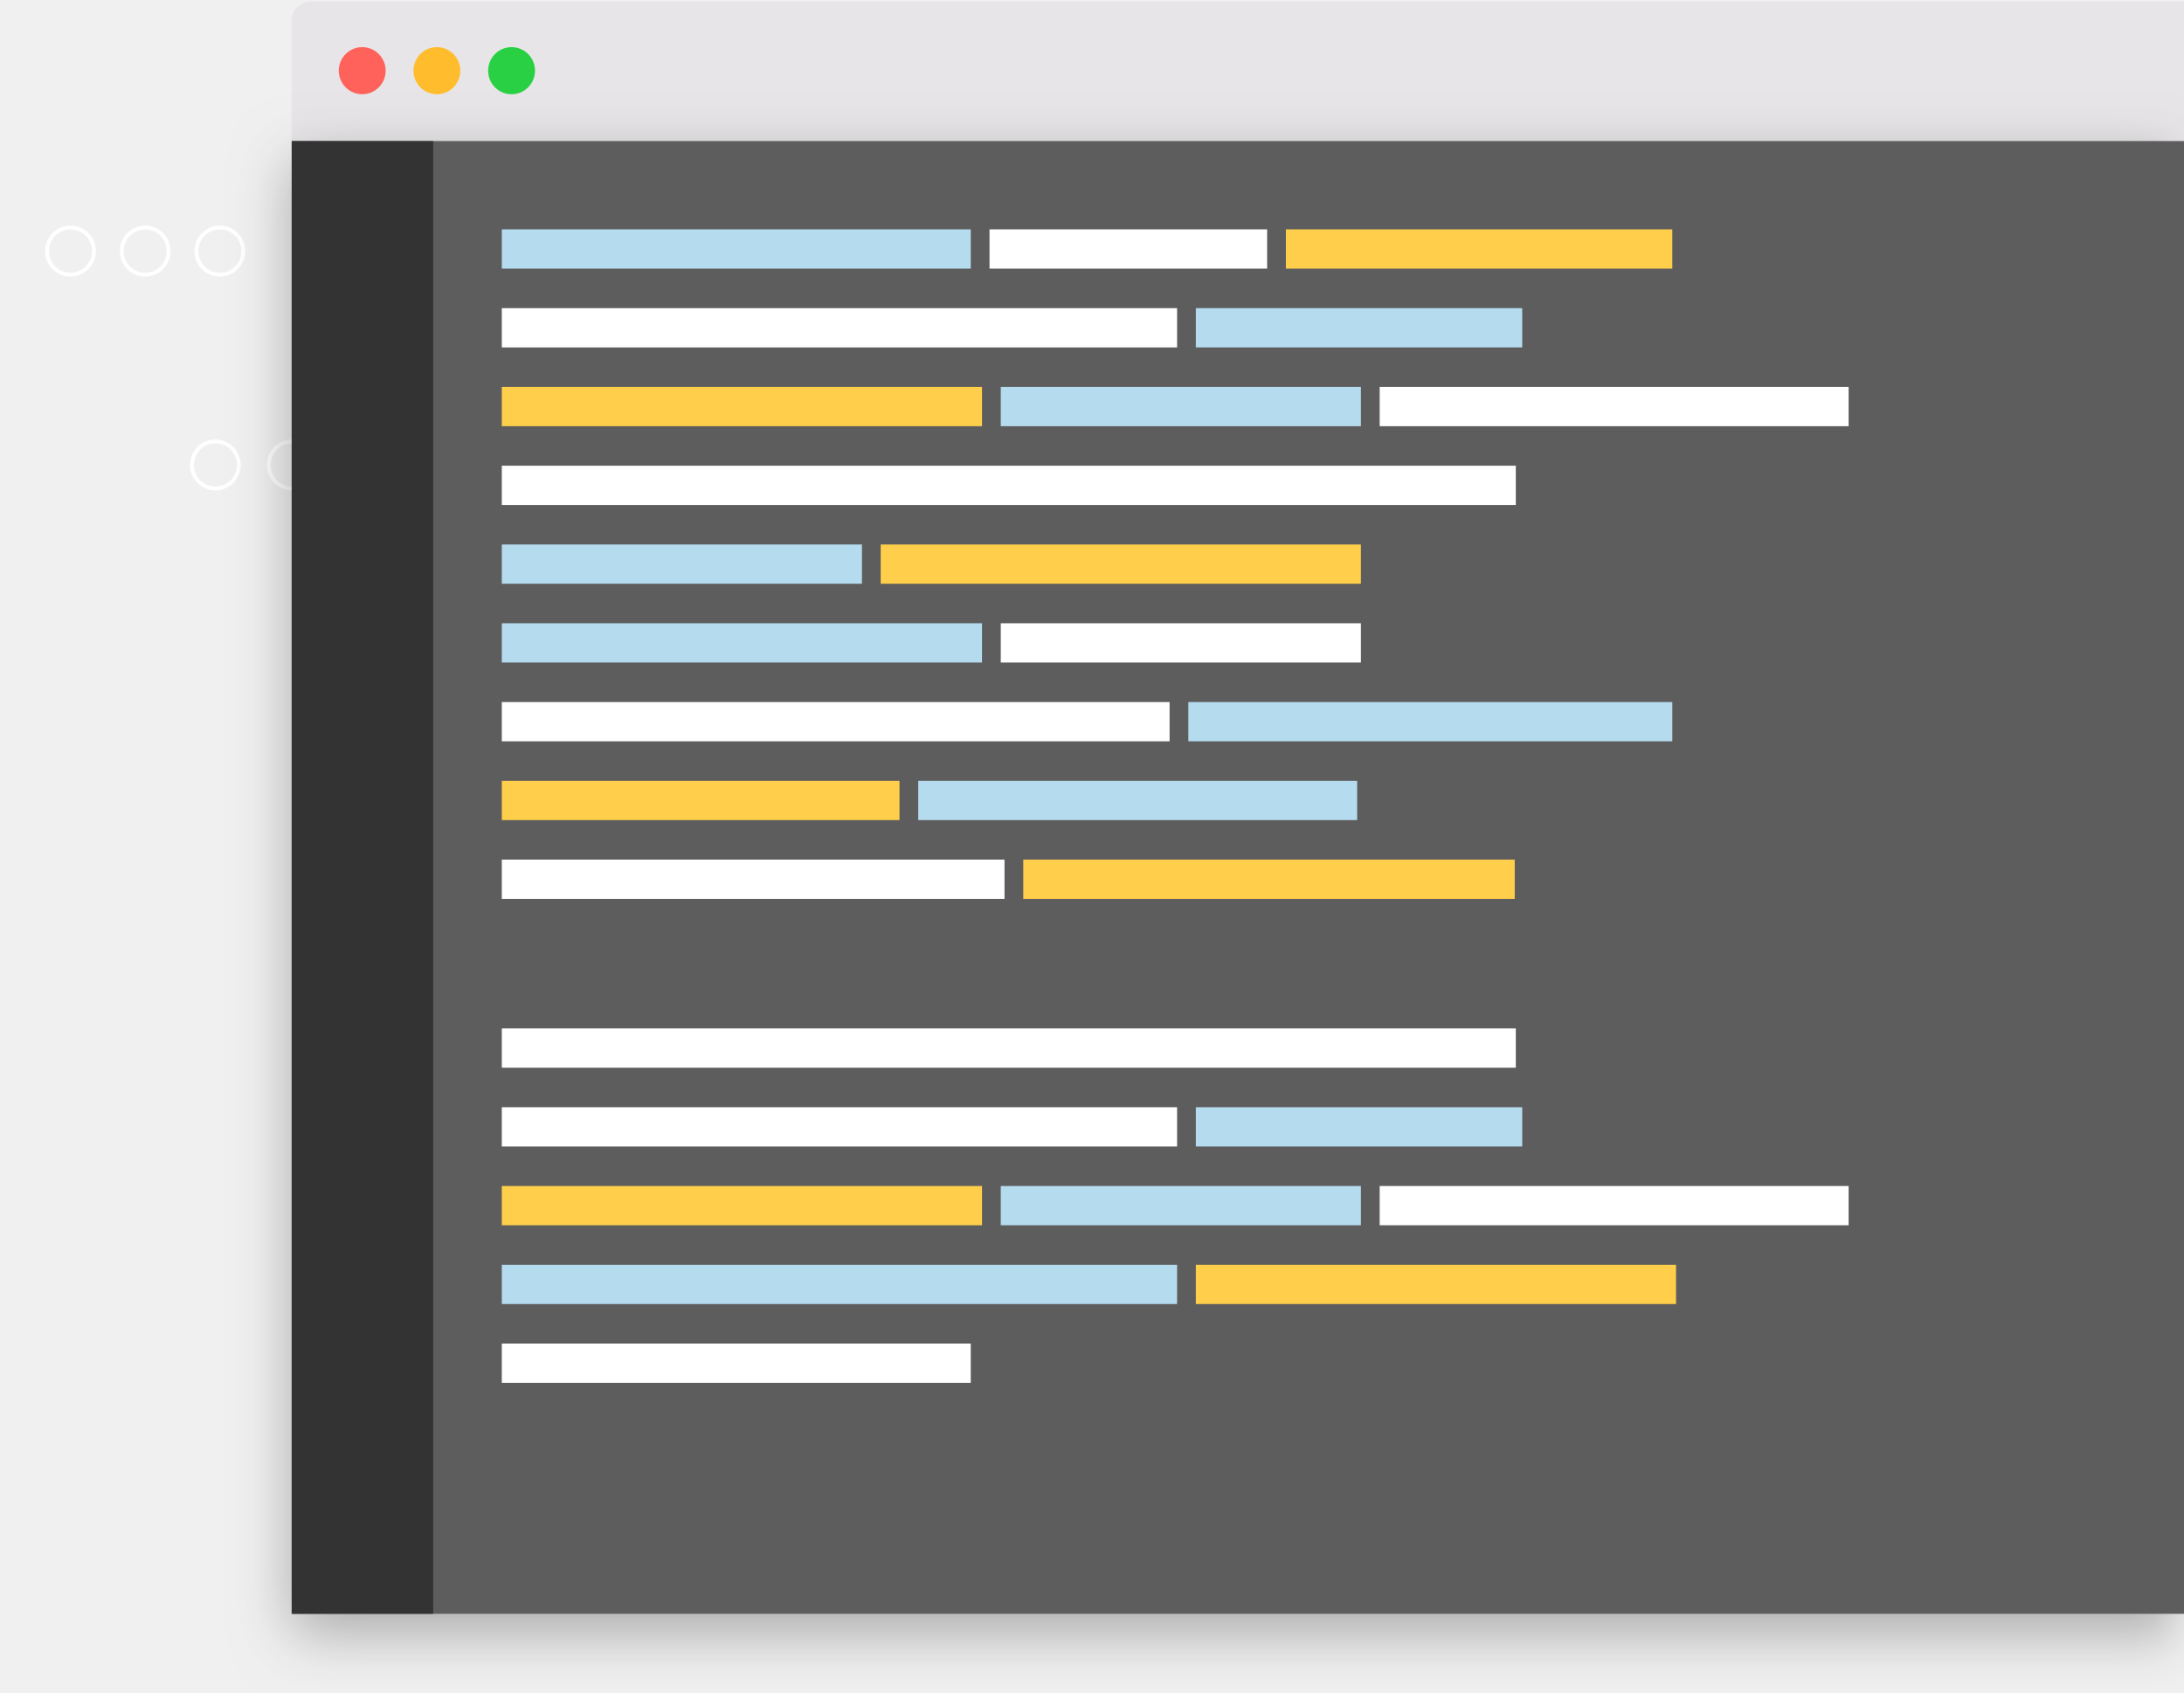
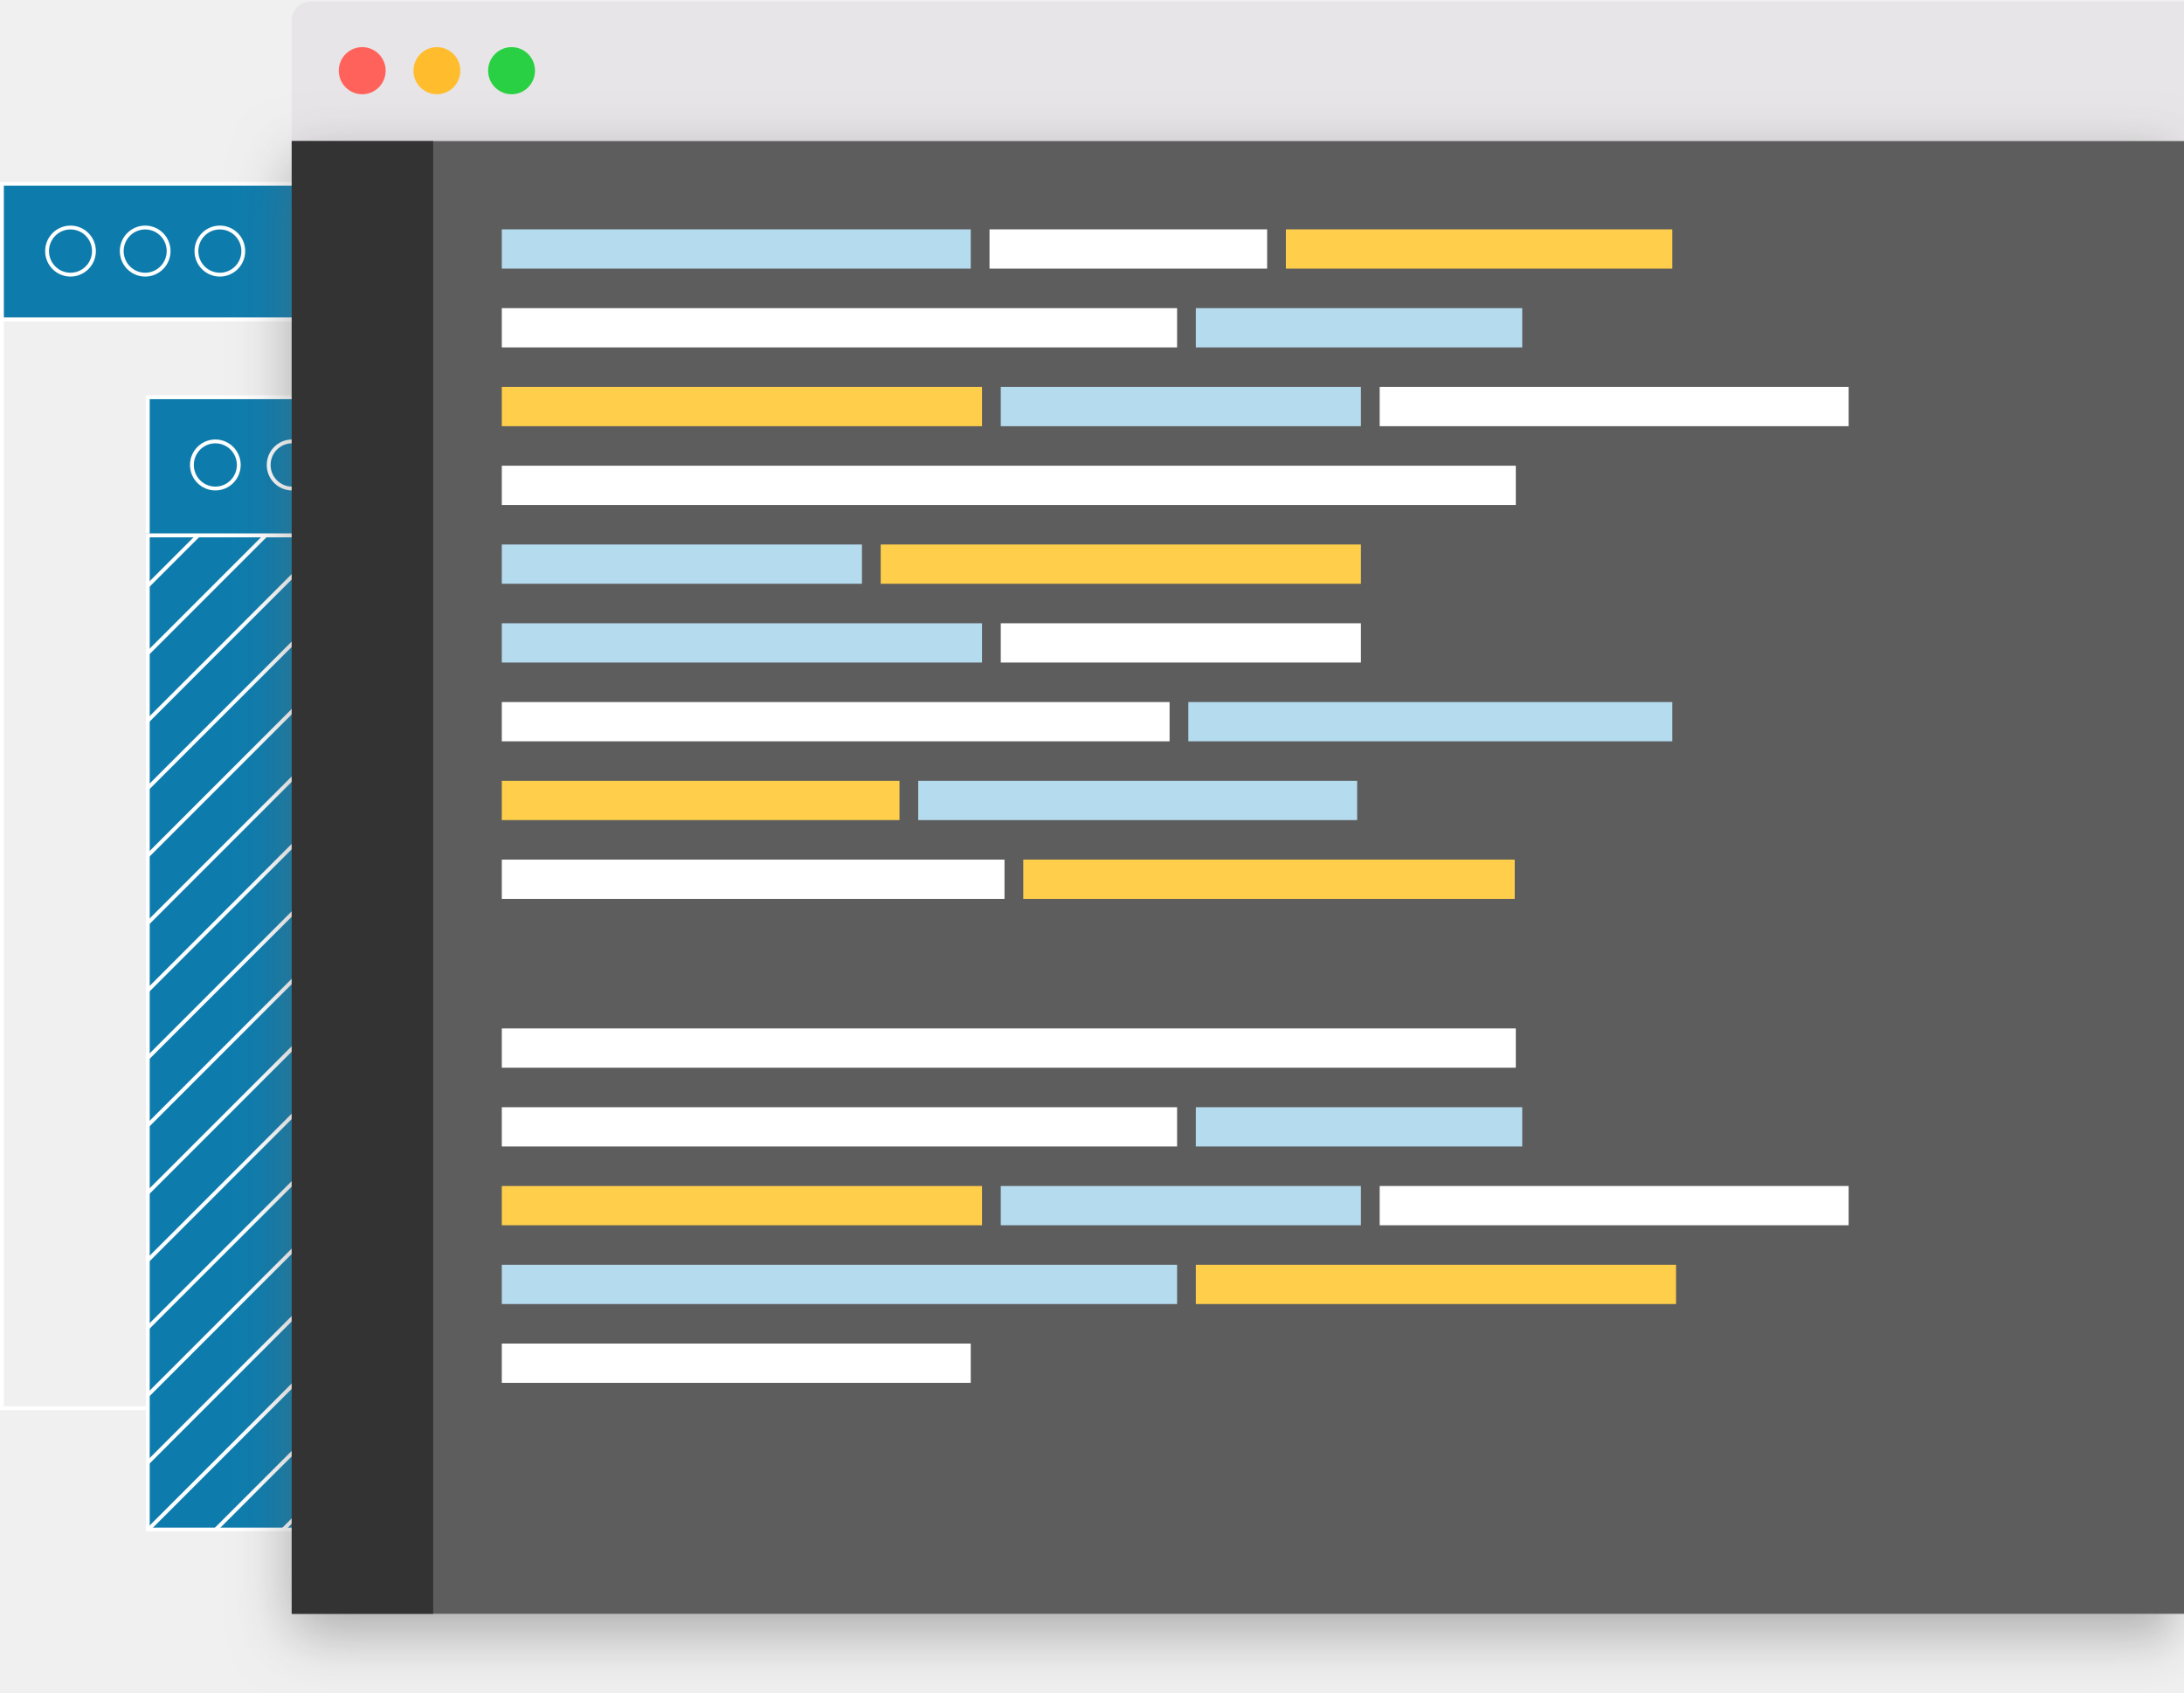
- <svg xmlns="http://www.w3.org/2000/svg" xmlns:xlink="http://www.w3.org/1999/xlink" width="569" height="441" viewBox="0 0 569 441">
+ <svg xmlns="http://www.w3.org/2000/svg" xmlns:xlink="http://www.w3.org/1999/xlink" width="569" height="441">
  <defs>
-     <path id="a" d="M0 .39h688.857v36.361h-688.857z" />
-     <mask id="e" x="0" y="0" width="688.857" height="36.361">
+     <path id="a" d="M0 .39h688.857v36.361H0z" />
+     <path id="b" d="M0 35.752h688.857v284.647H0z" />
+     <path id="c" d="M0 0h475v260H0z" />
+     <path id="d" d="M0 36V0h532v36" />
+     <path id="l" d="M0 420.458h644.354V36.752H0z" />
+     <mask id="e" maskContentUnits="userSpaceOnUse" maskUnits="objectBoundingBox" x="0" y="0" width="688.857" height="36.361" fill="#fff">
      <use xlink:href="#a" />
    </mask>
-     <path id="b" d="M0 35.752h688.857v284.647h-688.857z" />
-     <mask id="f" x="0" y="0" width="688.857" height="284.647">
+     <mask id="f" maskContentUnits="userSpaceOnUse" maskUnits="objectBoundingBox" x="0" y="0" width="688.857" height="284.647" fill="#fff">
      <use xlink:href="#b" />
    </mask>
-     <path id="c" d="M0 0h475v260h-475z" />
-     <mask x="0" y="0" width="475" height="260">
+     <mask id="g" maskContentUnits="userSpaceOnUse" maskUnits="objectBoundingBox" x="0" y="0" width="475" height="260" fill="#fff">
      <use xlink:href="#c" />
    </mask>
-     <mask id="g" x="0" y="0" width="475" height="260">
+     <mask id="h" maskContentUnits="userSpaceOnUse" maskUnits="objectBoundingBox" x="0" y="0" width="475" height="260" fill="#fff">
      <use xlink:href="#c" />
    </mask>
-     <path id="d" d="M0 36v-36h532v36" />
-     <mask id="i" x="0" y="0" width="532" height="36">
+     <mask id="j" maskContentUnits="userSpaceOnUse" maskUnits="objectBoundingBox" x="0" y="0" width="532" height="36" fill="#fff">
      <use xlink:href="#d" />
    </mask>
-     <path id="k" d="M0 420.458h644.354v-383.707h-644.354z" />
-     <filter x="-50%" y="-50%" width="200%" height="200%" filterUnits="objectBoundingBox" id="j">
+     <filter x="-50%" y="-50%" width="200%" height="200%" filterUnits="objectBoundingBox" id="k">
      <feOffset dy="5" in="SourceAlpha" result="shadowOffsetOuter1" />
      <feGaussianBlur stdDeviation="7.5" in="shadowOffsetOuter1" result="shadowBlurOuter1" />
      <feColorMatrix values="0 0 0 0 0.395 0 0 0 0 0.395 0 0 0 0 0.395 0 0 0 0.5 0" in="shadowBlurOuter1" />
    </filter>
  </defs>
-   <g fill="none">
-     <g transform="translate(0 47)" stroke="#fff">
-       <use id="Rectangle-632" mask="url(#e)" fill="#0D7CAD" xlink:href="#a" />
-       <use mask="url(#f)" xlink:href="#b" />
-       <ellipse id="Oval-2" cx="57.279" cy="18.417" rx="6.106" ry="6.139" />
-       <ellipse id="Oval-2-Copy" cx="37.824" cy="18.417" rx="6.106" ry="6.139" />
-       <ellipse id="Oval-2-Copy-2" cx="18.369" cy="18.417" rx="6.106" ry="6.139" />
+   <g fill="none" fill-rule="evenodd">
+     <g transform="translate(0 47)" stroke="#FFF">
+       <use mask="url(#e)" stroke-width="2" fill="#0D7CAD" xlink:href="#a" />
+       <use mask="url(#f)" stroke-width="2" xlink:href="#b" />
+       <ellipse cx="57.279" cy="18.417" rx="6.106" ry="6.139" />
+       <ellipse cx="37.824" cy="18.417" rx="6.106" ry="6.139" />
+       <ellipse cx="18.369" cy="18.417" rx="6.106" ry="6.139" />
    </g>
    <g transform="translate(38 103)">
      <g transform="translate(0 36)">
-         <mask id="h">
+         <mask id="i" fill="#fff">
          <use xlink:href="#c" />
        </mask>
-         <use mask="url(#g)" xlink:href="#c" stroke="#fff" stroke-width="2" fill="#0D7CAD" />
-         <g mask="url(#h)" stroke="#fff" stroke-linecap="square">
-           <path d="M-163.976 142.952l325.576-325.576" />
-           <path d="M55.175 362.103l325.576-325.576" />
-           <path d="M-120.043 186.886l325.576-325.576" />
-           <path d="M99.108 406.036l325.576-325.576" />
-           <path d="M-76.109 230.819l325.576-325.576" />
-           <path d="M143.042 449.97l325.576-325.576" />
-           <path d="M-32.176 274.753l325.576-325.576" />
-           <path d="M186.975 493.903l325.576-325.576" />
-           <path d="M11.758 318.686l325.576-325.576" />
-           <path d="M230.909 537.837l325.576-325.576" />
-           <path d="M-155.188 151.739l325.576-325.576" />
-           <path d="M63.962 370.89l325.576-325.576" />
-           <path d="M-111.255 195.672l325.576-325.576" />
-           <path d="M107.896 414.823l325.576-325.576" />
-           <path d="M-67.321 239.606l325.576-325.576" />
-           <path d="M151.829 458.757l325.576-325.576" />
-           <path d="M-23.388 283.539l325.576-325.576" />
-           <path d="M195.763 502.69l325.576-325.576" />
-           <path d="M20.546 327.473l325.576-325.576" />
-           <path d="M239.696 546.624l325.576-325.576" />
-           <path d="M-146.402 160.526l325.576-325.576" />
-           <path d="M72.748 379.676l325.576-325.576" />
-           <path d="M-102.468 204.459l325.576-325.576" />
-           <path d="M116.681 423.61l325.576-325.576" />
-           <path d="M-58.535 248.393l325.576-325.576" />
-           <path d="M160.616 467.543l325.576-325.576" />
-           <path d="M-14.601 292.326l325.576-325.576" />
-           <path d="M204.55 511.477l325.576-325.576" />
-           <path d="M29.332 336.26l325.576-325.576" />
-           <path d="M248.483 555.41l325.576-325.576" />
-           <path d="M-137.615 169.312l325.576-325.576" />
-           <path d="M81.536 388.463l325.576-325.576" />
-           <path d="M-93.682 213.246l325.576-325.576" />
-           <path d="M125.469 432.397l325.576-325.576" />
-           <path d="M-49.748 257.179l325.576-325.576" />
-           <path d="M169.403 476.33l325.576-325.576" />
-           <path d="M-5.814 301.113l325.576-325.576" />
-           <path d="M213.336 520.264l325.576-325.576" />
-           <path d="M38.119 345.046l325.576-325.576" />
-           <path d="M257.27 564.197l325.576-325.576" />
-           <path d="M-128.828 178.099l325.576-325.576" />
-           <path d="M90.322 397.25l325.576-325.576" />
-           <path d="M-84.895 222.033l325.576-325.576" />
-           <path d="M134.256 441.183l325.576-325.576" />
-           <path d="M-40.961 265.966l325.576-325.576" />
-           <path d="M178.189 485.117l325.576-325.576" />
-           <path d="M2.972 309.9l325.576-325.576" />
-           <path d="M222.123 529.05l325.576-325.576" />
-           <path d="M46.906 353.833l325.576-325.576" />
-           <path d="M266.056 572.984l325.576-325.576" />
+         <g stroke="#FFF" mask="url(#g)" stroke-width="2" fill="#0D7CAD">
+           <use mask="url(#h)" xlink:href="#c" />
+         </g>
+         <g mask="url(#i)" stroke="#FFF" stroke-linecap="square">
+           <path d="m-164 142.976 325.625-325.625M55.15 362.127 380.777 36.502M-120.066 186.91l325.624-325.625M99.084 406.06 424.71 80.436M-76.133 230.843 249.492-94.782M143.018 449.994l325.625-325.625M-32.2 274.777 293.426-50.848M186.951 493.927l325.625-325.624M11.734 318.71 337.36-6.915M230.885 537.861 556.51 212.236m-711.723-60.473 325.625-325.625M63.937 370.914 389.562 45.289M-111.28 195.696l325.625-325.624M107.87 414.847 433.497 89.222M-67.346 239.63 258.279-85.995M151.804 458.78 477.43 133.157M-23.413 283.563 302.212-42.06M195.738 502.714 521.363 177.09M20.52 327.497 346.147 1.872M239.671 546.648l325.625-325.625m-711.723-60.473 325.625-325.625M72.724 379.7 398.35 54.075m-500.843 150.408 325.625-325.625M116.658 423.634 442.283 98.009M-58.56 248.417 267.065-77.208M160.591 467.567l325.625-325.625M-14.626 292.35 310.999-33.275M204.525 511.5 530.15 185.877M29.307 336.284 354.932 10.659M248.458 555.434 574.083 229.81m-711.723-60.474 325.625-325.625M81.51 388.487 407.137 62.862M-93.706 213.27l325.624-325.625M125.444 432.42 451.07 106.797M-49.773 257.203 275.852-68.422M169.378 476.354 495.003 150.73M-5.84 301.137 319.787-24.488M213.311 520.288l325.625-325.625M38.094 345.07 363.72 19.446M257.245 564.221 582.87 238.596m-711.723-60.473 325.625-325.625M90.298 397.274 415.922 71.649M-84.92 222.057l325.625-325.625M134.231 441.207l325.625-325.625M-40.986 265.99 284.639-59.635M178.165 485.14l325.624-325.624M2.947 309.924 328.572-15.701M222.098 529.074 547.723 203.45M46.88 353.857 372.507 28.232M266.032 573.008l325.624-325.625" />
        </g>
      </g>
-       <use stroke="#fff" mask="url(#i)" stroke-width="2" fill="#0D7CAD" xlink:href="#d" />
-       <ellipse id="Oval-2" stroke="#fff" cx="18.106" cy="18.139" rx="6.106" ry="6.139" />
-       <ellipse stroke="#fff" cx="38.106" cy="18.139" rx="6.106" ry="6.139" />
-       <ellipse stroke="#fff" cx="58.106" cy="18.139" rx="6.106" ry="6.139" />
+       <use stroke="#FFF" mask="url(#j)" stroke-width="2" fill="#0D7CAD" xlink:href="#d" />
+       <ellipse stroke="#FFF" cx="18.106" cy="18.139" rx="6.106" ry="6.139" />
+       <ellipse stroke="#FFF" cx="38.106" cy="18.139" rx="6.106" ry="6.139" />
+       <ellipse stroke="#FFF" cx="58.106" cy="18.139" rx="6.106" ry="6.139" />
    </g>
-     <g transform="translate(76 0)">
+     <g transform="translate(76)">
      <rect fill="#E7E5E7" y=".39" width="529.953" height="41.355" rx="5" />
-       <g>
-         <use fill="#000" filter="url(#j)" xlink:href="#k" />
-         <use fill="#5D5D5D" xlink:href="#k" />
-       </g>
-       <path fill="#B5DBEF" d="M54.735 59.757h122.176v10.231h-122.176z" />
-       <path fill="#B5DBEF" d="M54.735 329.522h175.933v10.231h-175.933z" />
-       <path fill="#B5DBEF" d="M54.735 162.385h125.108v10.231h-125.108z" />
-       <path fill="#FFCE4B" d="M54.735 100.809h125.108v10.231h-125.108z" />
-       <path fill="#FFCE4B" d="M54.735 308.996h125.108v10.231h-125.108z" />
-       <path fill="#FFCE4B" d="M54.735 203.436h103.605v10.231h-103.605z" />
-       <path fill="#FFCE4B" d="M190.594 223.962h128.04v10.231h-128.04z" />
-       <path fill="#fff" d="M54.735 121.334h264.179v10.231h-264.179z" />
-       <path fill="#fff" d="M54.735 267.945h264.179v10.231h-264.179z" />
-       <path fill="#fff" d="M54.735 350.047h122.176v10.231h-122.176z" />
-       <path fill="#fff" d="M54.735 223.962h130.973v10.231h-130.973z" />
-       <path fill="#fff" d="M54.735 80.283h175.933v10.231h-175.933z" />
-       <path fill="#fff" d="M54.735 288.471h175.933v10.231h-175.933z" />
-       <path fill="#fff" d="M54.735 182.911h173.979v10.231h-173.979z" />
-       <path fill="#fff" d="M181.798 59.757h72.328v10.231h-72.328z" />
-       <path fill="#fff" d="M184.73 162.385h93.831v10.231h-93.831z" />
-       <path fill="#B5DBEF" d="M184.73 100.809h93.831v10.231h-93.831z" />
-       <path fill="#B5DBEF" d="M184.73 308.996h93.831v10.231h-93.831z" />
-       <path fill="#B5DBEF" d="M163.227 203.436h114.357v10.231h-114.357z" />
-       <path fill="#B5DBEF" d="M54.735 141.86h93.831v10.231h-93.831z" />
-       <path fill="#FFCE4B" d="M259.013 59.757h100.673v10.231h-100.673z" />
-       <path fill="#FFCE4B" d="M235.555 329.522h125.108v10.231h-125.108z" />
-       <path fill="#fff" d="M283.448 100.809h122.176v10.231h-122.176z" />
-       <path fill="#fff" d="M283.448 308.996h122.176v10.231h-122.176z" />
-       <path fill="#FFCE4B" d="M153.453 141.86h125.108v10.231h-125.108z" />
-       <path fill="#B5DBEF" d="M235.555 80.283h85.034v10.231h-85.034z" />
-       <path fill="#B5DBEF" d="M235.555 288.471h85.034v10.231h-85.034z" />
-       <path fill="#B5DBEF" d="M233.6 182.911h126.086v10.231h-126.086z" />
+       <use fill="#000" filter="url(#k)" xlink:href="#l" />
+       <use fill="#5D5D5D" xlink:href="#l" />
+       <path fill="#B5DBEF" d="M54.735 59.757h122.176v10.231H54.735zm0 269.765h175.933v10.231H54.735zm0-167.137h125.108v10.231H54.735z" />
+       <path fill="#FFCE4B" d="M54.735 100.809h125.108v10.231H54.735zm0 208.187h125.108v10.231H54.735zm0-105.56H158.34v10.231H54.735zm135.859 20.526h128.04v10.231h-128.04z" />
+       <path fill="#FFF" d="M54.735 121.334h264.179v10.231H54.735zm0 146.611h264.179v10.231H54.735zm0 82.102h122.176v10.231H54.735zm0-126.085h130.973v10.231H54.735zm0-143.679h175.933v10.231H54.735zm0 208.188h175.933v10.231H54.735zm0-105.56h173.979v10.231H54.735zM181.798 59.757h72.328v10.231h-72.328zm2.932 102.628h93.831v10.231H184.73z" />
+       <path fill="#B5DBEF" d="M184.73 100.809h93.831v10.231H184.73zm0 208.187h93.831v10.231H184.73zm-21.503-105.56h114.357v10.231H163.227zM54.735 141.86h93.831v10.231H54.735z" />
+       <path fill="#FFCE4B" d="M259.013 59.757h100.673v10.231H259.013zm-23.458 269.765h125.108v10.231H235.555z" />
+       <path fill="#FFF" d="M283.448 100.809h122.176v10.231H283.448zm0 208.187h122.176v10.231H283.448z" />
+       <path fill="#FFCE4B" d="M153.453 141.86h125.108v10.231H153.453z" />
+       <path fill="#B5DBEF" d="M235.555 80.283h85.034v10.231h-85.034zm0 208.188h85.034v10.231h-85.034zm-1.955-105.56h126.086v10.231H233.6z" />
      <ellipse fill="#2AD043" cx="57.279" cy="18.417" rx="6.106" ry="6.139" />
      <ellipse fill="#FFBD2E" cx="37.824" cy="18.417" rx="6.106" ry="6.139" />
      <ellipse fill="#FF625A" cx="18.369" cy="18.417" rx="6.106" ry="6.139" />
-       <path fill="#333" d="M0 36.752h36.862v383.707h-36.862z" />
+       <path fill="#333" d="M0 36.752h36.862v383.707H0z" />
    </g>
  </g>
</svg>
